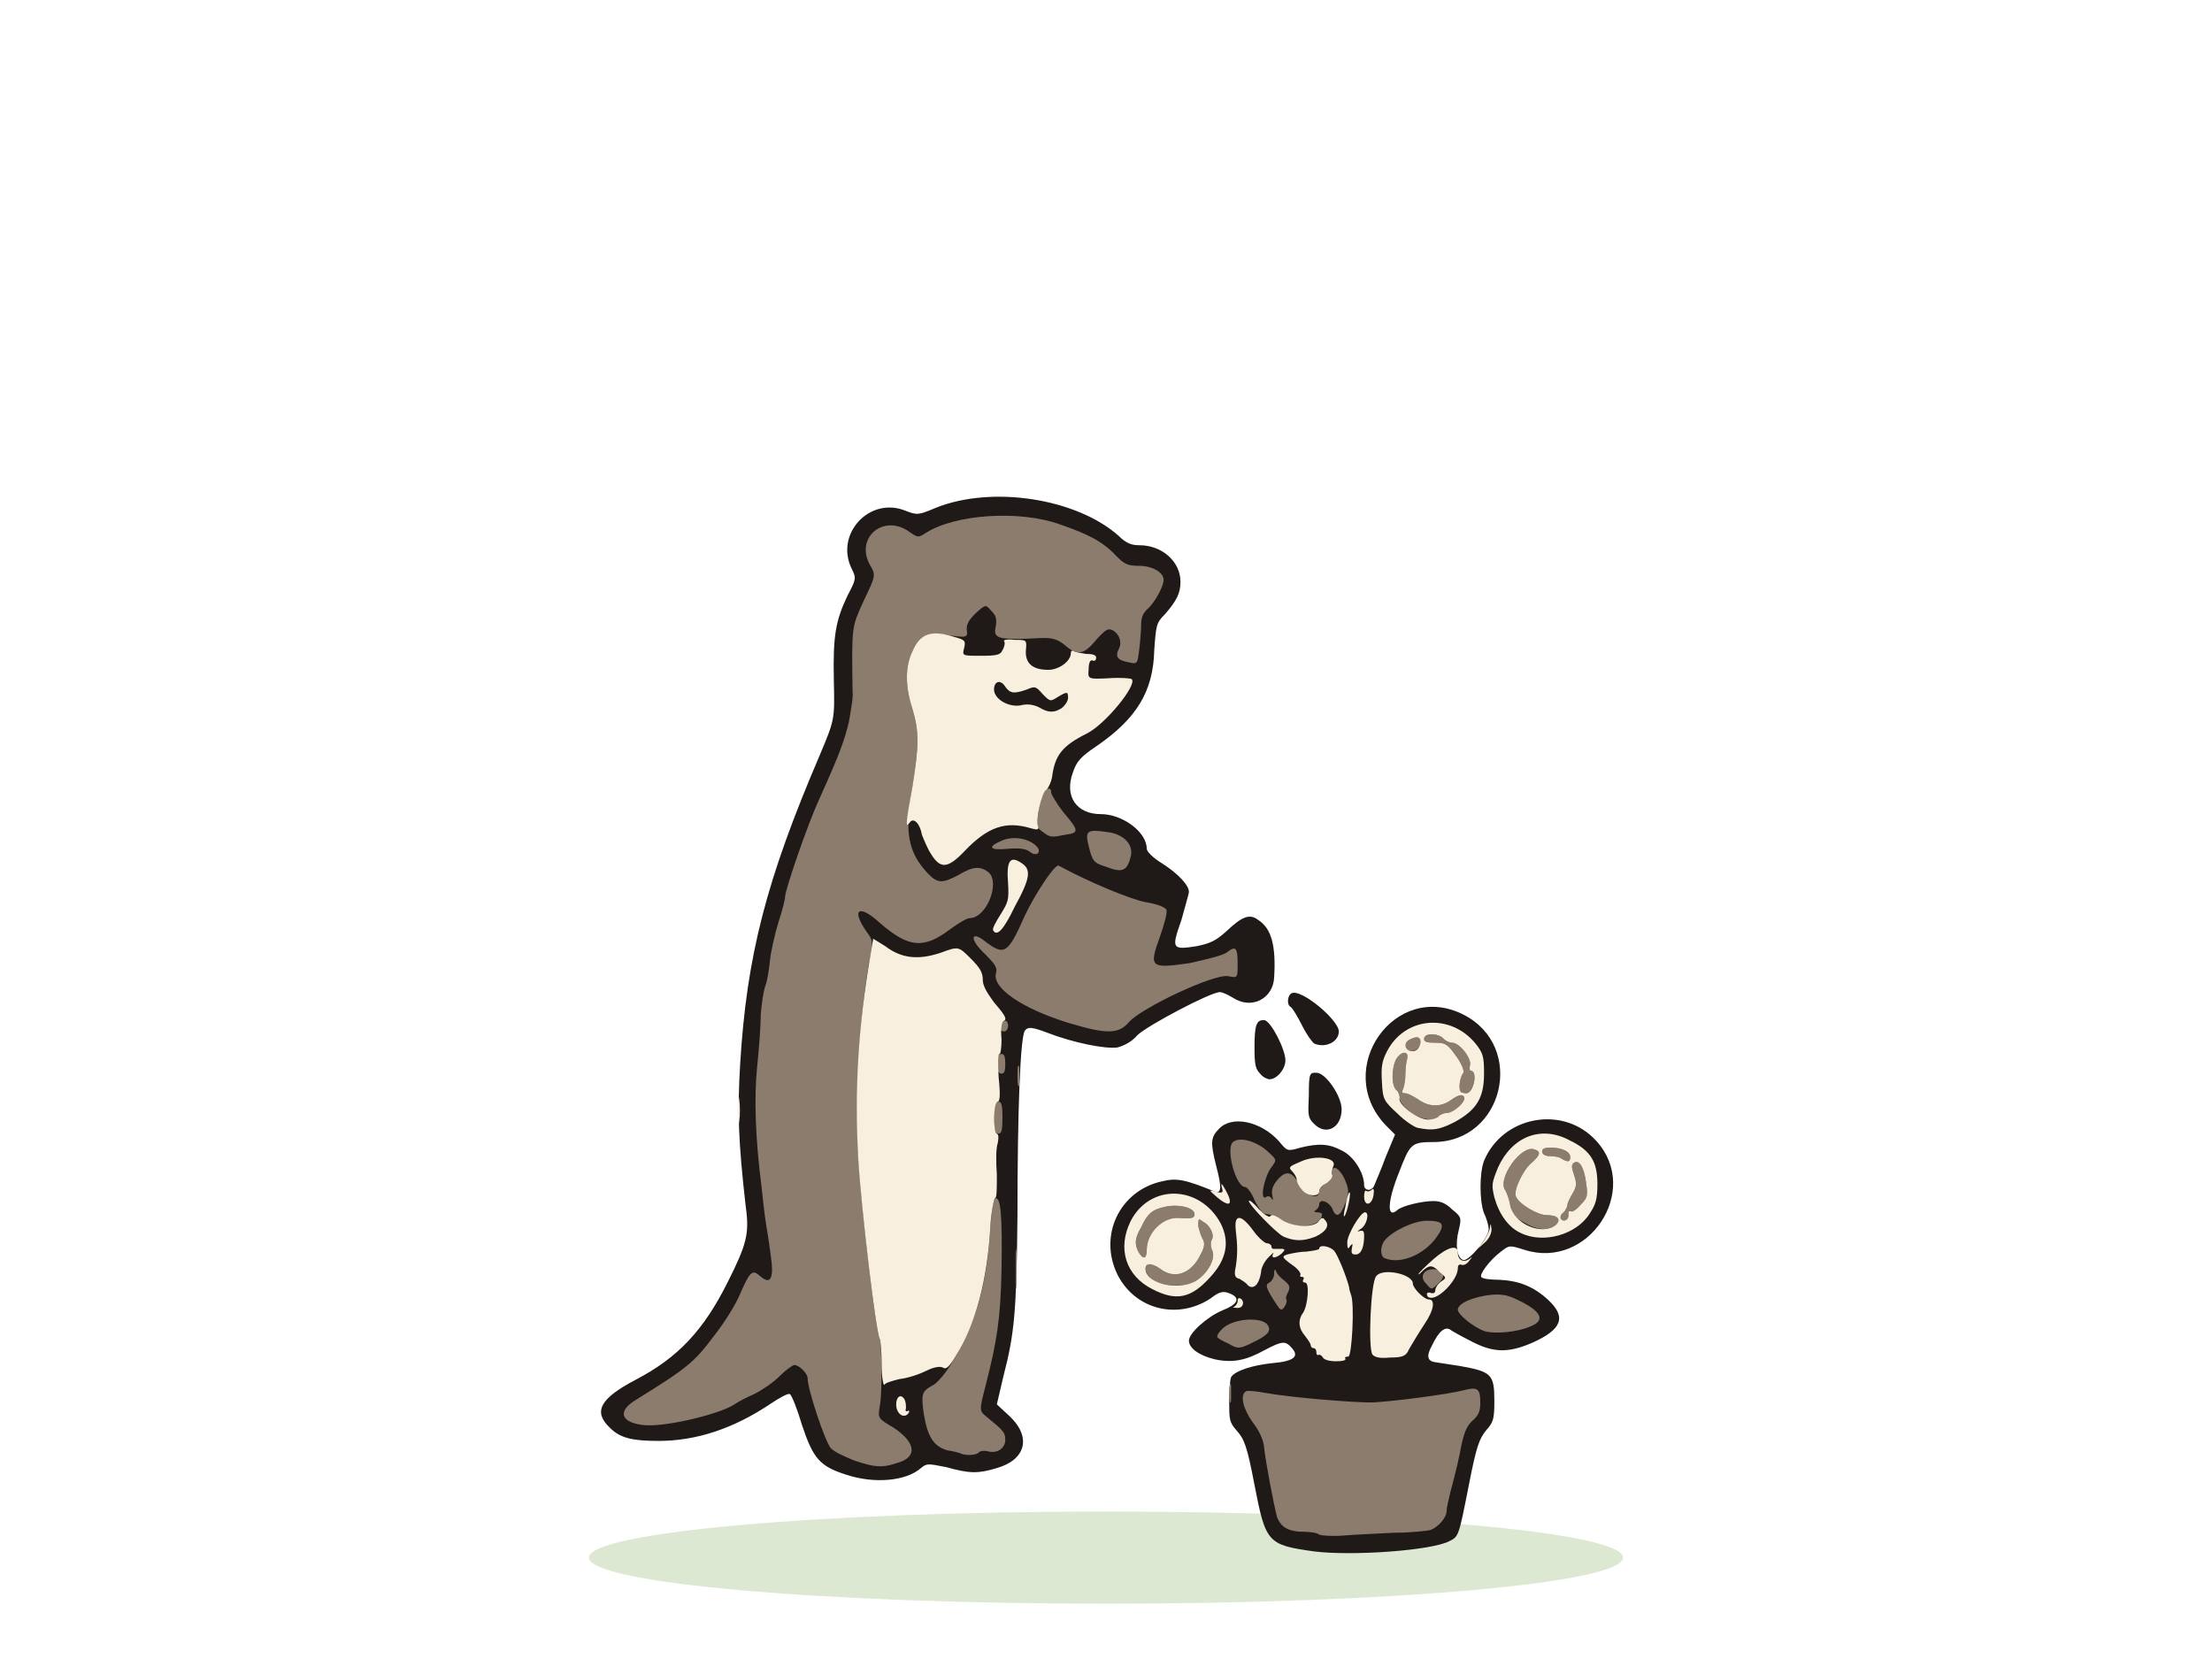
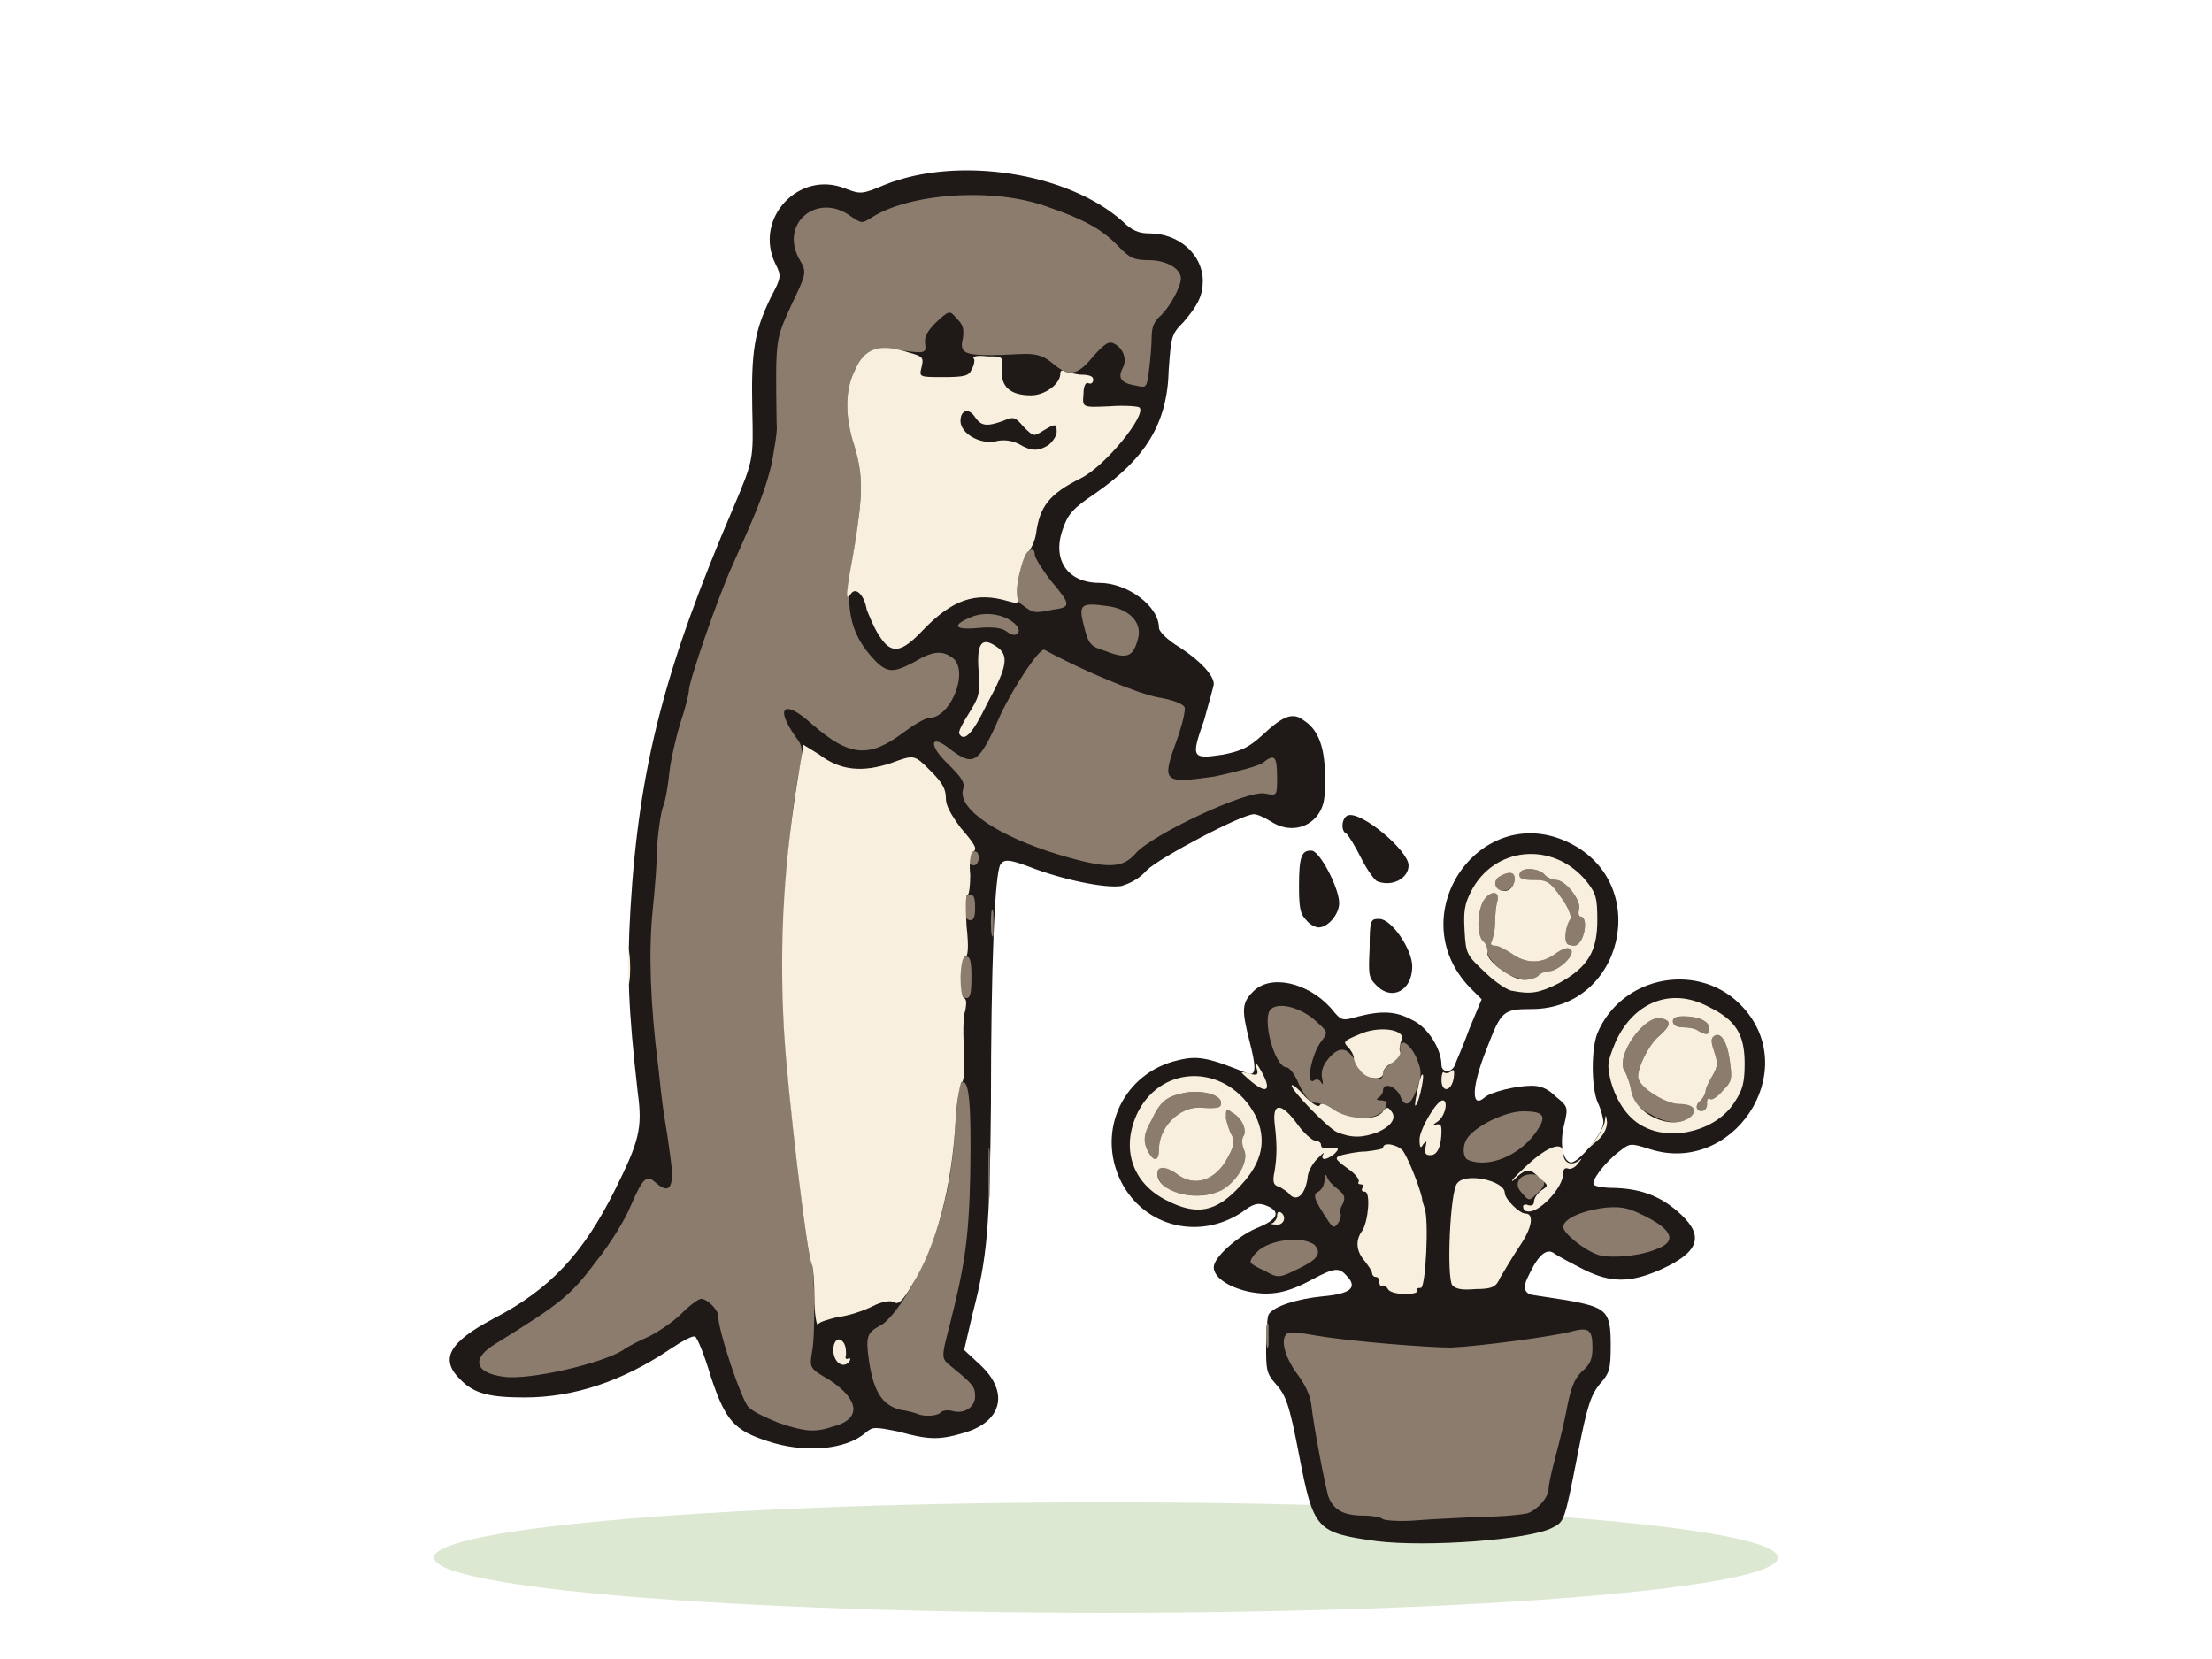
<svg xmlns="http://www.w3.org/2000/svg" viewBox="0 0 240 180">
-   <ellipse cx="120.0" cy="169" rx="56.1" ry="5" fill="#DCE8D1" />
-   <svg x="61.6" y="50.0" width="116.8" height="122.0" viewBox="0 0 114.9 120" fill-rule="evenodd">
+   <ellipse cx="120.0" cy="169" rx="72.9" ry="6" fill="#DCE8D1" />
+   <svg x="44.1" y="13.4" width="151.8" height="158.6" viewBox="0 0 114.9 120" fill-rule="evenodd">
    <path d="M79.7 116.4C74.7 115.7 74.5 115.5 73.3 109.3C72.5 105.1 72.2 104.4 71.4 103.5C70.6 102.6 70.6 102.3 70.6 100.3C70.6 99.1 70.7 98.0 70.8 97.8C71.2 97.1 73.2 96.5 75.2 96.3C77.5 96.1 78.1 95.6 77.3 94.7C76.6 93.9 76.3 93.9 74.4 94.9C72.4 96.0 71.0 96.3 69.1 95.9C67.4 95.5 66.3 94.7 66.3 93.9C66.3 93.1 68.2 91.4 69.8 90.7C71.6 90.0 71.9 89.3 70.5 88.8C69.9 88.6 69.5 88.7 68.6 89.4C65.1 91.7 60.6 90.6 58.7 86.9C56.6 82.7 58.9 77.9 63.4 76.9C65.0 76.5 65.9 76.7 69.1 78.0C69.8 78.2 69.8 77.5 69.2 75.2C68.6 72.8 68.6 72.2 69.5 71.3C70.9 69.8 74.0 70.5 75.9 72.6C76.8 73.7 76.8 73.7 78.2 73.3C80.2 72.8 81.3 72.9 82.6 73.6C83.9 74.2 85.0 76.0 85.0 77.3C85.0 77.6 85.2 77.8 85.5 77.8C85.7 77.8 86.0 77.6 86.1 77.3C86.2 77.0 86.8 75.7 87.3 74.3L88.3 71.9 L87.3 70.9C81.6 64.9 88.3 55.4 95.6 59.1C102.3 62.5 99.9 72.7 92.4 72.7C90.0 72.7 89.9 72.9 88.7 76.0C87.5 79.0 87.4 80.9 88.5 80.0C89.0 79.5 91.2 79.0 92.4 79.0C93.1 79.0 93.7 79.2 94.4 79.9C95.4 80.7 95.4 80.8 95.1 82.1C94.7 83.6 94.9 85.1 95.6 85.3C96.2 85.4 98.3 82.9 98.3 82.0C98.3 81.7 98.1 80.9 97.8 80.3C97.3 79.0 97.3 76.0 97.8 74.7C99.8 69.9 106.3 68.7 109.8 72.6C114.6 77.9 108.9 86.4 102.1 84.2C100.5 83.7 100.5 83.7 99.6 84.4C98.4 85.3 97.3 86.8 97.5 87.1C97.6 87.3 98.5 87.4 99.4 87.4C101.5 87.5 103.1 88.1 104.7 89.6C106.6 91.4 106.1 92.7 103.0 94.1C100.5 95.2 98.9 95.2 96.7 94.1C95.7 93.6 94.6 93.0 94.3 92.8C93.7 92.3 93.0 92.8 92.2 94.5C91.6 95.6 91.8 96.1 92.6 96.2C92.6 96.2 93.9 96.4 95.2 96.6C98.6 97.2 98.9 97.5 98.9 100.3C98.9 102.3 98.8 102.6 98.0 103.5C97.3 104.4 97.0 105.1 96.2 109.2C95.1 114.8 95.1 114.8 94.1 115.3C92.2 116.3 83.8 116.9 79.7 116.4ZM29.7 108.2C26.9 107.3 26.2 106.5 25.0 102.9C24.5 101.2 23.9 99.7 23.7 99.6C23.5 99.5 22.6 100.0 21.7 100.6C17.7 103.3 13.7 104.6 9.7 104.6C6.9 104.6 5.6 104.3 4.5 103.2C2.7 101.5 3.4 100.1 7.2 98.1C11.8 95.7 14.5 92.8 17.1 87.6C19.1 83.6 19.4 82.5 19.0 79.6C18.2 72.6 18.1 69.5 18.4 64.4C19.1 52.8 21.2 44.7 26.9 31.4C28.5 27.6 28.5 27.6 28.4 23.4C28.3 18.6 28.6 17.0 29.9 14.3C30.8 12.6 30.8 12.5 30.3 11.5C28.5 7.8 32.2 3.8 36.0 5.3C37.3 5.8 37.4 5.8 39.3 5.0C45.3 2.6 54.3 4.0 58.8 8.0C59.6 8.8 60.2 9.0 61.0 9.0C63.5 9.0 65.4 10.8 65.4 12.9C65.4 14.1 65.0 14.9 63.8 16.3C62.8 17.3 62.8 17.5 62.6 20.2C62.5 24.6 60.7 27.5 56.5 30.4C54.7 31.6 54.3 32.1 53.9 33.3C53.0 35.8 54.3 37.7 56.9 37.7C59.2 37.7 61.8 39.6 61.8 41.4C61.8 41.7 62.5 42.4 63.5 43.0C65.2 44.1 66.3 45.3 66.3 46.0C66.3 46.2 65.9 47.5 65.5 49.0C64.4 52.1 64.5 52.2 67.1 51.8C68.6 51.5 69.2 51.2 70.3 50.2C72.0 48.6 72.8 48.3 73.7 49.0C75.1 49.9 75.6 51.7 75.4 55.1C75.3 57.4 73.0 58.6 71.0 57.3C70.5 57.0 69.9 56.7 69.6 56.7C68.6 56.7 61.8 60.3 60.8 61.3C60.2 62.0 59.4 62.4 58.7 62.6C57.4 62.8 53.9 62.1 51.1 61.0C49.5 60.4 49.1 60.4 48.8 60.8C48.3 61.4 48.0 69.4 48.0 80.6C47.9 90.7 47.7 93.1 46.5 97.7L45.8 100.7 L47.2 102.0C49.5 104.2 48.9 106.6 45.8 107.5C43.8 108.1 42.9 108.1 40.4 107.4C38.4 107.0 38.3 107.0 37.7 107.5C36.1 108.9 32.7 109.2 29.7 108.2ZM79.6 70.7C79.0 70.1 79.0 69.8 79.1 67.7C79.1 65.3 79.2 65.3 79.9 65.3C80.9 65.3 82.6 67.8 82.6 69.2C82.6 71.2 80.9 72.1 79.6 70.7ZM73.9 65.4C73.4 64.9 73.3 64.4 73.3 62.6C73.3 60.2 73.5 59.6 74.4 59.7C75.1 59.9 76.6 62.8 76.6 64.0C76.6 64.9 75.7 66.0 74.9 66.0C74.7 66.0 74.2 65.8 73.9 65.4ZM79.7 62.2C79.5 62.1 78.9 61.3 78.4 60.3C77.9 59.3 77.4 58.5 77.2 58.3C76.7 58.1 76.8 57.0 77.3 56.8C78.4 56.4 82.3 59.7 82.3 60.9C82.3 62.0 80.9 62.7 79.7 62.2Z" fill="#1F1A17" />
    <path d="M80.2 114.6C80.0 114.4 79.2 114.3 78.6 114.3C76.9 114.3 76.1 113.8 75.7 112.7C75.4 111.6 74.5 107.0 74.3 105.1C74.2 104.4 73.8 103.5 73.1 102.6C72.1 101.2 71.7 99.7 72.4 99.3C72.6 99.2 73.5 99.3 74.6 99.5C77.5 100.0 83.8 100.5 85.8 100.5C88.1 100.4 94.1 99.6 95.6 99.2C97.1 98.8 97.4 99.0 97.4 100.5C97.4 101.5 97.2 101.9 96.5 102.5C95.9 103.1 95.6 103.8 95.2 106.0C94.9 107.5 94.4 109.3 94.2 110.1C94.0 110.9 93.8 111.8 93.8 112.1C93.8 112.8 92.9 113.8 92.1 114.1C91.8 114.2 90.0 114.4 88.2 114.4C86.4 114.5 83.9 114.6 82.8 114.7C81.6 114.8 80.4 114.7 80.2 114.6ZM30.6 106.7C29.6 106.3 28.5 105.8 28.1 105.4C27.5 104.8 25.6 99.1 25.6 97.9C25.6 97.4 24.7 96.5 24.2 96.5C24.0 96.5 23.3 97.0 22.6 97.7C21.9 98.4 20.7 99.2 19.9 99.6C19.2 99.9 18.2 100.4 17.8 100.7C16.1 101.8 10.1 103.2 8.0 102.9C5.6 102.6 5.3 101.4 7.3 100.2C12.8 96.8 13.5 96.2 15.6 93.4C16.8 91.9 18.0 89.9 18.4 88.9C19.4 86.6 19.7 86.3 20.4 86.9C21.3 87.7 21.7 87.6 21.8 86.6C21.8 85.7 21.8 85.7 21.4 82.9C21.1 81.1 21.0 80.5 20.7 77.6C20.0 72.2 19.9 68.0 20.2 64.8C20.4 62.9 20.6 60.4 20.6 59.1C20.7 57.9 20.9 56.5 21.1 56.0C21.3 55.5 21.5 54.2 21.6 53.2C21.7 52.3 22.1 50.5 22.5 49.2C22.9 48.0 23.2 46.8 23.2 46.5C23.2 45.8 25.6 38.8 26.8 36.2C29.1 31.1 29.5 29.9 30.0 27.9C30.2 26.7 30.5 25.2 30.4 24.6C30.3 17.5 30.3 17.8 31.6 14.9C32.9 12.2 32.9 12.2 32.2 11.0C30.7 8.1 33.8 5.6 36.5 7.6C37.4 8.2 37.4 8.2 38.2 7.7C41.3 5.7 48.2 5.2 52.6 6.8C55.5 7.8 57.1 8.6 58.5 10.1C59.4 11.0 59.7 11.2 61.0 11.2C62.4 11.2 63.6 11.9 63.6 12.7C63.6 13.4 62.7 15.0 62.0 15.7C61.4 16.2 61.2 16.7 61.2 17.5C61.2 18.1 61.1 19.3 61.0 20.1C60.8 21.7 60.8 21.7 59.9 21.5C58.7 21.3 58.4 20.9 58.8 20.1C59.2 19.4 58.9 18.5 58.2 18.1C57.7 17.8 57.4 18.0 56.4 19.1C55.1 20.7 54.4 20.8 53.1 19.7C52.4 19.1 51.8 18.9 50.9 18.9C50.2 18.9 48.9 19.0 48.1 19.0C45.8 19.0 45.4 18.8 45.7 17.6C45.8 16.8 45.7 16.5 45.2 16.0C44.6 15.3 44.6 15.3 43.5 16.3C42.8 17.0 42.5 17.5 42.6 18.1C42.7 18.9 42.6 18.9 39.9 18.5C38.3 18.3 37.5 18.7 36.8 20.3C36.0 21.9 36.0 24.1 36.8 26.5C37.5 28.9 37.5 30.2 36.8 34.8C35.9 39.6 36.3 41.8 38.5 44.1C39.5 45.1 40.0 45.1 41.7 44.2C43.2 43.3 44.0 43.2 44.9 43.9C46.2 45.0 44.7 48.8 42.9 48.8C42.6 48.8 41.6 49.4 40.8 50.0C38.0 52.1 36.4 52.0 33.3 49.3C31.0 47.2 30.2 47.9 32.0 50.4C32.6 51.2 32.6 51.4 32.1 53.9C31.1 60.0 30.7 67.3 31.0 74.0C31.3 79.5 32.9 93.1 33.3 93.7C33.5 94.1 33.6 99.6 33.3 100.9C33.1 102.2 33.1 102.2 34.8 103.2C37.2 104.8 37.4 106.4 35.0 107.0C33.5 107.5 32.7 107.4 30.6 106.7ZM42.1 106.0C41.9 105.9 41.2 105.7 40.5 105.6C39.1 105.2 38.4 104.2 38.0 101.7C37.7 99.6 37.8 99.3 38.9 98.7C39.4 98.5 40.4 97.3 41.1 96.1C43.5 92.2 44.8 87.8 45.1 81.8C45.3 79.7 45.4 78.7 45.7 78.7C46.2 78.7 46.4 80.5 46.3 86.3C46.2 91.6 45.8 94.0 44.6 98.7C43.9 101.4 43.9 101.4 44.8 102.1C46.5 103.5 46.7 103.7 46.7 104.5C46.7 105.4 45.8 106.0 44.8 105.7C44.4 105.6 44.0 105.7 43.9 105.8C43.7 106.1 42.7 106.2 42.1 106.0ZM70.6 99.5C70.6 98.6 70.7 98.2 70.8 98.7C70.8 99.1 70.8 99.9 70.8 100.3C70.7 100.8 70.6 100.4 70.6 99.5ZM70.5 94.2C70.0 94.0 69.5 93.7 69.4 93.6C69.2 93.5 69.4 93.1 69.8 92.7C70.8 91.6 73.7 91.3 74.6 92.1C75.2 92.8 74.8 93.3 73.1 94.1C71.7 94.8 71.5 94.8 70.5 94.2ZM97.9 92.9C96.7 92.5 95.0 91.1 95.0 90.6C95.0 89.9 96.7 89.2 98.6 89.0C100.0 88.9 100.5 89.1 101.9 89.8C104.0 90.9 104.3 91.8 102.7 92.4C101.3 93.0 99.0 93.2 97.9 92.9ZM75.7 90.1C74.5 88.3 74.4 87.9 74.9 87.7C75.2 87.5 75.4 87.1 75.4 86.7C75.4 86.3 75.5 86.2 75.6 86.5C75.7 86.8 76.1 87.2 76.5 87.5C77.1 88.0 77.1 88.2 76.9 88.7C76.7 89.0 76.6 89.4 76.7 89.5C76.8 89.6 76.7 90.0 76.5 90.3C76.2 90.7 76.1 90.7 75.7 90.1ZM47.8 86.2C47.8 84.3 47.8 83.5 47.9 84.5C47.9 85.5 47.9 87.0 47.9 88.0C47.8 88.9 47.8 88.1 47.8 86.2ZM91.6 87.8C90.8 87.0 91.5 86.1 92.7 86.3C93.6 86.6 93.7 87.1 92.9 87.8C92.2 88.5 92.2 88.5 91.6 87.8ZM62.7 87.6C61.8 87.1 61.3 86.0 62.0 85.7C62.2 85.6 62.8 85.9 63.2 86.2C64.7 87.4 66.5 86.8 67.5 84.8C68.0 83.9 68.0 83.5 67.8 83.1C67.6 82.8 67.4 82.1 67.3 81.7C67.3 80.9 67.3 80.8 67.8 81.2C68.6 81.6 69.1 82.7 68.7 83.2C68.6 83.4 68.6 83.9 68.8 84.3C69.2 85.2 68.2 86.9 66.9 87.6C65.8 88.2 63.7 88.1 62.7 87.6ZM87.2 85.1C86.7 84.9 86.7 83.8 87.2 83.2C88.0 82.2 90.3 81.1 91.7 81.1C93.5 81.1 93.7 81.5 92.7 82.9C91.4 84.7 88.9 85.8 87.2 85.1ZM60.9 84.4C60.5 83.6 60.5 83.0 61.2 81.8C61.9 80.3 62.4 79.9 63.8 79.6C65.2 79.3 66.9 79.7 66.9 80.4C66.9 80.8 66.7 80.9 65.2 80.8C63.5 80.7 61.8 82.4 61.8 84.2C61.8 85.2 61.4 85.3 60.9 84.4ZM102.1 81.3C101.1 80.8 100.8 80.4 100.6 79.5C100.5 78.8 100.2 78.1 100.1 77.9C99.1 76.7 101.8 72.9 103.2 73.5C103.9 73.7 103.8 74.1 102.9 74.9C102.0 75.6 100.9 77.9 101.2 78.5C101.5 79.3 103.5 80.5 104.5 80.5C105.7 80.5 106.1 81.0 105.4 81.6C104.6 82.2 103.4 82.1 102.1 81.3ZM76.3 81.1C75.7 80.7 75.0 80.4 74.6 80.4C74.2 80.4 73.8 79.9 73.3 78.9C73.0 78.1 72.5 77.5 72.3 77.5C71.3 77.5 70.2 73.4 71.0 72.7C71.7 72.1 73.5 72.6 74.7 73.7C75.7 74.6 75.7 74.6 75.1 75.4C74.4 76.3 73.8 78.9 74.5 78.6C74.7 78.4 75.0 78.5 75.1 78.7C75.3 79.0 75.3 78.9 75.2 78.4C75.1 77.9 75.2 77.4 75.7 76.8C76.6 75.7 77.3 75.8 78.0 77.1C78.6 78.3 80.2 79.0 80.2 78.0C80.2 77.8 80.5 77.3 81.0 77.1C81.4 76.8 81.7 76.3 81.6 76.1C81.5 75.0 82.3 75.4 82.9 76.6C83.4 77.8 83.4 78.0 83.0 79.2C82.5 80.6 82.0 80.9 81.6 79.8C81.2 79.0 80.2 78.7 80.2 79.4C80.2 79.6 80.0 79.9 79.8 80.0C79.6 80.1 79.7 80.2 80.0 80.2C80.3 80.2 80.5 80.3 80.5 80.4C80.5 81.7 77.9 82.1 76.3 81.1ZM106.0 80.9C105.9 80.7 106.0 80.4 106.3 80.2C106.5 80.0 106.7 79.6 106.7 79.4C106.7 79.2 107.0 78.6 107.3 78.1C107.7 77.4 107.7 77.1 107.4 76.2C107.2 75.6 107.1 75.2 107.3 75.0C107.9 74.4 108.5 75.4 108.7 77.1C108.9 78.5 108.8 78.7 108.1 79.4C107.7 79.9 107.2 80.2 107.1 80.1C106.9 80.0 106.8 80.1 106.8 80.4C106.9 81.0 106.3 81.3 106.0 80.9ZM106.1 74.5C105.9 74.3 105.3 74.2 104.8 74.2C104.3 74.2 104.0 74.0 104.0 73.7C104.0 73.4 104.3 73.3 104.9 73.3C106.1 73.3 107.0 73.7 107.0 74.3C107.0 74.8 106.8 74.9 106.1 74.5ZM45.5 70.1C45.5 68.8 45.6 68.4 46.0 68.4C46.3 68.4 46.4 68.8 46.4 70.1C46.4 71.4 46.3 71.8 46.0 71.8C45.6 71.8 45.5 71.4 45.5 70.1ZM89.7 69.3C89.1 68.8 88.7 68.2 88.8 68.0C88.8 67.8 88.7 67.4 88.5 67.2C87.9 66.8 87.9 64.9 88.4 63.9C88.9 63.0 89.8 62.9 89.6 63.8C89.5 64.1 89.4 64.9 89.4 65.6C89.4 66.3 89.2 67.0 89.1 67.2C89.0 67.4 89.1 67.5 89.4 67.5C89.7 67.5 90.2 67.8 90.7 68.1C91.9 69.0 93.2 69.0 94.3 68.2C95.0 67.7 95.4 67.6 95.6 67.8C96.1 68.2 94.6 69.6 93.8 69.6C93.5 69.6 93.1 69.8 93.0 69.9C92.6 70.6 90.8 70.3 89.7 69.3ZM95.4 67.4C95.0 67.2 95.2 65.8 95.6 65.3C95.7 65.1 95.4 64.3 94.8 63.5C93.9 62.2 93.6 62.1 92.6 62.1C91.7 62.1 91.4 62.0 91.4 61.7C91.4 61.4 91.7 61.2 92.2 61.2C92.7 61.2 93.3 61.4 93.5 61.7C93.7 61.9 94.1 62.1 94.4 62.1C95.2 62.1 96.5 63.8 96.3 64.5C96.2 64.9 96.3 65.1 96.4 65.1C96.9 65.1 96.9 66.2 96.5 67.0C96.2 67.5 96.0 67.6 95.4 67.4ZM48.0 65.6C48.0 64.6 48.1 64.2 48.2 64.8C48.2 65.3 48.2 66.1 48.2 66.6C48.1 67.0 48.0 66.6 48.0 65.6ZM45.8 64.4C45.8 63.6 46.0 63.3 46.3 63.3C46.6 63.3 46.7 63.6 46.7 64.4C46.7 65.1 46.6 65.4 46.3 65.4C46.0 65.4 45.8 65.1 45.8 64.4ZM89.4 62.6C89.3 62.3 89.5 62.0 89.8 61.8C90.7 61.3 91.1 61.5 91.0 62.2C90.9 63.0 89.7 63.3 89.4 62.6ZM46.2 60.4C46.3 59.6 47.0 59.5 47.0 60.3C47.0 60.6 46.8 60.9 46.6 60.9C46.3 60.9 46.1 60.7 46.2 60.4ZM53.5 60.0C48.6 58.5 45.3 56.3 45.7 54.7C45.9 54.1 45.6 53.7 44.5 52.6C42.8 51.0 43.0 50.0 44.7 51.4C46.6 52.8 47.0 52.6 48.8 48.5C49.9 46.2 52.0 43.0 52.4 43.2C55.7 45.0 60.1 46.8 61.7 47.1C62.9 47.3 63.7 47.6 63.9 47.9C64.0 48.2 63.7 49.4 63.2 50.8C62.0 54.1 62.2 54.2 66.4 53.6C68.2 53.2 69.8 52.8 70.3 52.5C71.3 51.7 71.5 51.9 71.5 53.7C71.5 55.2 71.5 55.2 70.5 55.0C69.0 54.7 61.2 58.4 59.9 59.9C58.8 61.2 57.5 61.2 53.5 60.0ZM57.4 43.3C56.1 42.9 56.0 42.7 55.6 41.1C55.2 39.5 55.4 39.3 57.5 39.6C59.3 39.8 60.4 40.9 60.1 42.2C59.7 43.8 59.2 44.0 57.4 43.3ZM49.3 41.7C48.9 41.4 48.2 41.3 47.0 41.4C45.0 41.6 44.7 41.2 46.4 40.5C47.6 40.0 49.3 40.3 50.1 41.2C50.6 41.8 50.0 42.3 49.3 41.7ZM50.7 39.6C50.1 39.2 50.0 39.0 50.2 37.8C50.3 37.0 50.5 36.1 50.7 35.7C51.0 34.9 51.6 34.7 51.6 35.4C51.6 35.6 52.2 36.6 52.9 37.5C54.6 39.5 54.6 39.7 53.1 39.9C51.6 40.2 51.5 40.2 50.7 39.6Z" fill="#8C7C6D" />
    <path d="M35.1 101.1C34.9 100.2 35.4 99.4 35.9 100.1C36.1 100.4 36.1 100.8 36.1 101.1C36.0 101.4 36.1 101.5 36.3 101.4C36.4 101.3 36.5 101.4 36.4 101.6C36.0 102.2 35.3 101.9 35.1 101.1ZM33.5 96.4C33.5 95.1 33.4 93.9 33.3 93.7C32.9 93.1 31.3 79.6 31.0 74.4C30.6 67.1 31.0 60.4 32.3 52.8L32.6 51.0 L33.9 51.8C35.6 53.1 37.4 53.3 39.8 52.5C41.7 51.8 41.7 51.8 43.0 53.1C44.0 54.1 44.3 54.6 44.3 55.4C44.3 56.0 44.7 56.7 45.5 57.8C46.8 59.3 46.9 59.6 46.5 59.8C46.3 59.9 46.2 60.8 46.3 61.7C46.3 62.6 46.2 63.3 46.1 63.3C45.9 63.3 45.9 64.3 46.0 65.9C46.2 67.7 46.1 68.4 45.9 68.4C45.4 68.4 45.4 71.7 45.8 71.8C46.0 71.9 46.0 72.2 45.9 72.8C45.7 73.3 45.7 74.8 45.8 76.2C45.8 77.7 45.8 78.7 45.6 78.7C45.5 78.7 45.2 80.1 45.1 81.8C44.8 87.4 43.5 92.2 41.5 95.4C40.8 96.6 40.4 97.0 40.1 96.8C39.8 96.6 39.1 96.7 38.3 97.1C37.5 97.5 36.3 97.9 35.4 98.0C34.6 98.2 33.9 98.4 33.8 98.6C33.7 98.8 33.5 97.8 33.5 96.4ZM80.6 95.7C80.5 95.5 80.3 95.4 80.2 95.4C80.0 95.5 79.9 95.4 79.9 95.1C79.9 94.9 79.8 94.7 79.6 94.7C79.4 94.7 79.3 94.5 79.3 94.4C79.3 94.2 79.0 93.8 78.7 93.4C78.0 92.6 77.9 91.7 78.5 90.9C79.0 90.1 79.2 87.7 78.7 87.7C78.5 87.7 78.4 87.6 78.5 87.4C78.6 87.3 78.6 87.1 78.4 87.1C78.2 87.1 78.1 87.0 78.2 86.9C78.3 86.7 77.9 86.2 77.3 85.8C76.2 85.0 76.2 84.9 76.8 84.7C77.2 84.6 78.1 84.4 78.8 84.4C79.6 84.3 80.2 84.2 80.2 84.1C80.2 83.6 81.3 83.8 81.8 84.3C82.2 84.8 83.1 87.0 83.4 88.2C83.4 88.4 83.5 88.7 83.6 89.0C84.0 89.9 83.7 95.7 83.3 95.6C83.0 95.6 82.9 95.7 83.0 95.8C83.1 96.0 82.7 96.1 82.0 96.1C81.2 96.1 80.7 95.9 80.6 95.7ZM85.9 95.4C85.4 94.8 85.7 87.6 86.3 87.0C87.0 86.1 90.2 86.8 90.2 87.8C90.2 88.3 91.4 89.5 91.9 89.5C92.6 89.5 92.5 90.6 91.4 92.2C90.8 93.1 90.1 94.3 89.8 94.8C89.5 95.5 89.2 95.7 87.8 95.7C86.7 95.8 86.2 95.7 85.9 95.4ZM71.1 90.3C71.3 90.2 71.5 89.9 71.5 89.7C71.5 89.4 71.6 89.3 71.8 89.4C72.3 89.7 72.1 90.5 71.4 90.4C71.0 90.4 70.9 90.3 71.1 90.3ZM92.0 89.3C91.8 89.3 91.7 89.1 91.7 88.9C91.7 88.8 91.9 88.7 92.1 88.8C92.4 88.9 92.6 88.8 92.6 88.5C92.6 88.3 92.8 87.9 93.2 87.6C93.8 87.2 93.8 87.2 93.1 86.6C92.3 85.8 92.0 85.8 91.3 86.4C91.0 86.7 90.8 86.9 90.8 86.8C90.8 86.7 91.5 86.0 92.4 85.2C93.9 83.9 95.0 83.6 95.0 84.5C95.0 85.3 95.6 85.6 96.2 85.2C96.6 84.9 96.6 84.9 96.2 85.4C96.0 85.7 95.6 85.9 95.4 85.8C95.1 85.7 95.0 85.9 95.0 86.2C95.0 87.4 92.9 89.6 92.0 89.3ZM62.4 88.4C59.6 87.0 58.6 84.1 60.1 81.1C62.2 77.1 67.5 77.3 69.7 81.4C70.7 83.4 70.3 85.3 68.5 87.2C66.5 89.4 64.9 89.7 62.4 88.4ZM72.6 88.0C72.4 87.7 72.0 87.5 71.7 87.3C71.2 87.2 71.1 86.9 71.3 86.0C71.5 84.7 71.5 83.8 71.3 82.1C71.1 80.3 71.9 80.4 73.2 82.2C73.7 82.9 74.4 83.5 74.6 83.5C74.9 83.5 75.1 83.7 75.1 83.8C75.1 84.0 75.2 84.1 75.3 84.1C75.4 84.1 75.8 84.1 76.1 84.1C76.6 84.1 76.6 84.2 76.2 84.6C75.6 85.1 75.0 85.2 75.3 84.6C75.4 84.4 75.2 84.6 74.8 85.0C74.4 85.4 74.0 86.1 74.0 86.6C73.8 87.9 73.2 88.5 72.6 88.0ZM66.9 87.6C68.2 86.9 69.2 85.2 68.8 84.3C68.6 83.9 68.6 83.4 68.7 83.2C69.1 82.7 68.6 81.6 67.8 81.2C67.3 80.8 67.3 80.9 67.3 81.7C67.4 82.1 67.6 82.8 67.8 83.1C68.0 83.5 68.0 83.9 67.5 84.8C66.5 86.8 64.7 87.4 63.2 86.2C62.2 85.5 61.5 85.6 61.7 86.5C62.1 87.9 65.1 88.5 66.9 87.6ZM61.8 84.2C61.8 82.4 63.5 80.7 65.2 80.8C66.7 80.9 66.9 80.8 66.9 80.4C66.9 79.7 65.2 79.3 63.8 79.6C62.4 79.9 61.9 80.3 61.2 81.8C60.5 83.0 60.5 83.6 60.9 84.4C61.4 85.3 61.8 85.2 61.8 84.2ZM83.7 84.0C83.8 83.5 83.8 83.5 83.5 83.8C83.3 84.2 83.2 84.1 83.2 83.4C83.2 82.6 84.6 80.2 85.1 80.2C85.6 80.2 85.3 81.6 84.6 82.0C84.3 82.2 84.2 82.3 84.5 82.2C84.9 82.1 85.0 82.2 85.0 82.7C85.0 83.9 84.7 84.7 84.1 84.7C83.7 84.7 83.6 84.6 83.7 84.0ZM97.6 83.5C97.9 83.1 98.3 82.4 98.4 82.0C98.5 81.3 98.5 81.3 98.6 82.0C98.6 82.5 98.3 83.1 97.8 83.5C96.9 84.3 96.9 84.3 97.6 83.5ZM76.4 82.8C75.6 82.4 72.7 79.4 72.7 79.0C72.7 78.8 73.2 79.2 73.8 79.9C74.4 80.5 74.9 80.8 75.0 80.6C75.1 80.4 75.5 80.5 76.2 81.0C77.4 81.8 79.7 81.9 80.2 81.1C80.4 80.8 80.6 80.7 80.8 81.0C81.4 81.6 80.9 82.3 79.8 82.8C78.5 83.3 77.6 83.3 76.4 82.8ZM101.7 82.4C100.4 81.8 99.4 80.4 98.9 78.6C98.6 77.3 98.6 77.1 99.3 75.4C100.8 72.1 103.9 70.9 106.9 72.5C109.2 73.6 109.9 74.8 109.9 77.2C109.9 78.8 109.7 79.4 109.1 80.3C107.7 82.6 104.1 83.6 101.7 82.4ZM105.4 81.6C106.1 81.0 105.7 80.5 104.5 80.5C103.5 80.5 101.5 79.3 101.2 78.5C100.9 77.9 102.0 75.6 102.9 74.9C103.8 74.1 103.9 73.7 103.2 73.5C101.8 72.9 99.1 76.7 100.1 77.9C100.2 78.1 100.5 78.8 100.6 79.5C101.0 81.4 103.9 82.7 105.4 81.6ZM106.8 80.4C106.8 80.1 106.9 80.0 107.1 80.1C107.2 80.2 107.7 79.9 108.1 79.4C108.8 78.7 108.9 78.5 108.7 77.1C108.5 75.4 107.9 74.4 107.3 75.0C107.1 75.2 107.2 75.6 107.4 76.2C107.7 77.1 107.7 77.4 107.3 78.1C107.0 78.6 106.7 79.2 106.7 79.4C106.7 79.6 106.5 80.0 106.3 80.2C106.0 80.4 105.9 80.7 106.0 80.9C106.3 81.3 106.9 81.0 106.8 80.4ZM83.0 79.6C83.1 78.8 83.3 78.2 83.4 78.1C83.7 77.8 83.2 80.3 82.9 80.6C82.8 80.8 82.8 80.3 83.0 79.6ZM69.2 78.5C68.4 77.8 68.4 77.8 69.2 78.0C69.9 78.2 70.0 78.1 69.8 77.5C69.7 77.0 69.8 77.1 70.2 77.8C71.1 79.4 70.7 79.8 69.2 78.5ZM85.0 78.5C85.0 78.1 85.1 77.8 85.2 77.9C85.3 78.0 85.6 78.0 85.8 77.8C86.0 77.6 86.1 77.7 86.0 78.4C85.8 79.5 85.0 79.6 85.0 78.5ZM78.3 77.7C78.0 77.4 77.8 76.9 77.8 76.7C77.8 76.5 77.6 76.1 77.3 75.8C76.9 75.4 77.0 75.3 78.2 74.8C79.9 74.0 82.2 74.4 81.7 75.3C81.6 75.6 81.5 76.0 81.6 76.2C81.7 76.4 81.4 76.8 81.0 77.1C80.5 77.3 80.2 77.7 80.2 78.0C80.2 78.6 78.8 78.5 78.3 77.7ZM107.0 74.3C107.0 73.7 106.1 73.3 104.9 73.3C104.3 73.3 104.0 73.4 104.0 73.7C104.0 74.0 104.3 74.2 104.8 74.2C105.3 74.2 105.9 74.3 106.1 74.5C106.8 74.9 107.0 74.8 107.0 74.3ZM18.2 69.2C18.2 67.9 18.2 67.4 18.3 68.1C18.4 68.8 18.4 69.9 18.3 70.5C18.2 71.1 18.2 70.5 18.2 69.2ZM90.8 71.2C90.5 71.2 89.4 70.5 88.6 69.7C87.1 68.3 87.0 68.2 86.9 66.3C86.8 64.7 86.9 64.1 87.4 63.1C89.3 59.3 94.2 58.9 96.9 62.2C97.7 63.2 97.8 63.6 97.8 65.4C97.8 68.0 97.0 69.3 94.6 70.6C93.0 71.4 92.3 71.5 90.8 71.2ZM93.0 69.9C93.1 69.8 93.5 69.6 93.8 69.6C94.6 69.6 96.1 68.2 95.6 67.8C95.4 67.6 95.0 67.7 94.3 68.2C93.2 69.0 91.9 69.0 90.7 68.1C90.2 67.8 89.7 67.5 89.4 67.5C89.1 67.5 89.0 67.4 89.1 67.2C89.2 67.0 89.4 66.3 89.4 65.6C89.4 64.9 89.5 64.1 89.6 63.8C89.8 62.9 88.9 63.0 88.4 63.9C87.9 64.9 87.9 66.8 88.5 67.2C88.7 67.4 88.8 67.8 88.8 68.0C88.5 68.6 90.7 70.3 91.8 70.3C92.4 70.3 92.9 70.1 93.0 69.9ZM96.5 67.0C96.9 66.2 96.9 65.1 96.4 65.1C96.3 65.1 96.2 64.9 96.3 64.5C96.5 63.8 95.2 62.1 94.4 62.1C94.1 62.1 93.7 61.9 93.5 61.7C93.3 61.4 92.7 61.2 92.2 61.2C91.7 61.2 91.4 61.4 91.4 61.7C91.4 62.0 91.7 62.1 92.6 62.1C93.6 62.1 93.9 62.2 94.8 63.5C95.4 64.3 95.7 65.1 95.6 65.3C95.2 65.8 95.0 67.2 95.4 67.4C96.0 67.6 96.2 67.5 96.5 67.0ZM91.0 62.2C91.1 61.5 90.7 61.3 89.8 61.8C89.1 62.2 89.4 63.1 90.3 63.0C90.7 62.9 90.9 62.6 91.0 62.2ZM45.4 50.1C45.3 49.9 45.7 49.2 46.2 48.4C47.0 47.1 47.1 46.9 47.0 45.1C46.8 42.7 47.2 42.1 48.4 42.9C49.5 43.6 49.4 44.5 47.7 47.6C46.5 50.1 45.8 50.8 45.4 50.1ZM38.8 42.0C38.4 41.4 38.0 40.4 37.8 39.9C37.6 38.7 36.9 38.0 36.5 38.6C36.0 39.3 36.1 38.6 36.8 34.7C37.5 30.3 37.5 28.9 36.8 26.5C36.0 24.1 36.0 21.9 36.8 20.3C37.6 18.4 38.8 18.0 41.3 18.8C42.4 19.1 42.5 19.2 42.3 20.0C42.1 20.8 42.1 20.8 44.1 20.8C45.8 20.8 46.2 20.7 46.4 20.2C46.6 19.9 46.7 19.4 46.6 19.3C46.4 19.1 46.9 19.0 47.7 19.1C49.0 19.1 49.0 19.1 48.9 20.2C48.8 21.6 49.6 22.3 51.3 22.3C52.4 22.3 53.7 21.4 53.7 20.5C53.7 20.3 53.8 20.2 54.0 20.3C54.1 20.4 54.7 20.5 55.3 20.6C56.0 20.6 56.4 20.7 56.4 21.0C56.4 21.3 56.2 21.4 56.0 21.3C55.8 21.2 55.6 21.5 55.6 22.2C55.5 23.3 55.5 23.3 57.7 23.2C59.0 23.1 60.1 23.2 60.2 23.3C60.8 23.9 57.4 28.1 55.4 29.1C52.8 30.4 52.0 31.4 51.7 33.7C51.6 34.3 51.3 34.9 51.1 35.1C50.6 35.3 49.9 38.4 50.2 39.0C50.3 39.4 50.1 39.4 49.4 39.2C46.7 38.4 44.8 39.1 42.4 41.6C40.6 43.5 39.8 43.6 38.8 42.0ZM52.7 26.4C53.1 26.1 53.4 25.6 53.4 25.3C53.4 24.6 53.3 24.6 52.3 25.2C51.5 25.7 51.5 25.7 50.7 24.9C50.0 24.1 49.9 24.0 49.0 24.4C47.6 24.9 47.2 24.8 46.7 24.1C46.2 23.3 45.5 23.5 45.5 24.4C45.5 25.4 47.0 26.3 48.3 26.1C49.0 25.9 49.7 26.0 50.3 26.3C51.3 26.9 51.9 26.9 52.7 26.4Z" fill="#F8EFDE" />
  </svg>
</svg>
